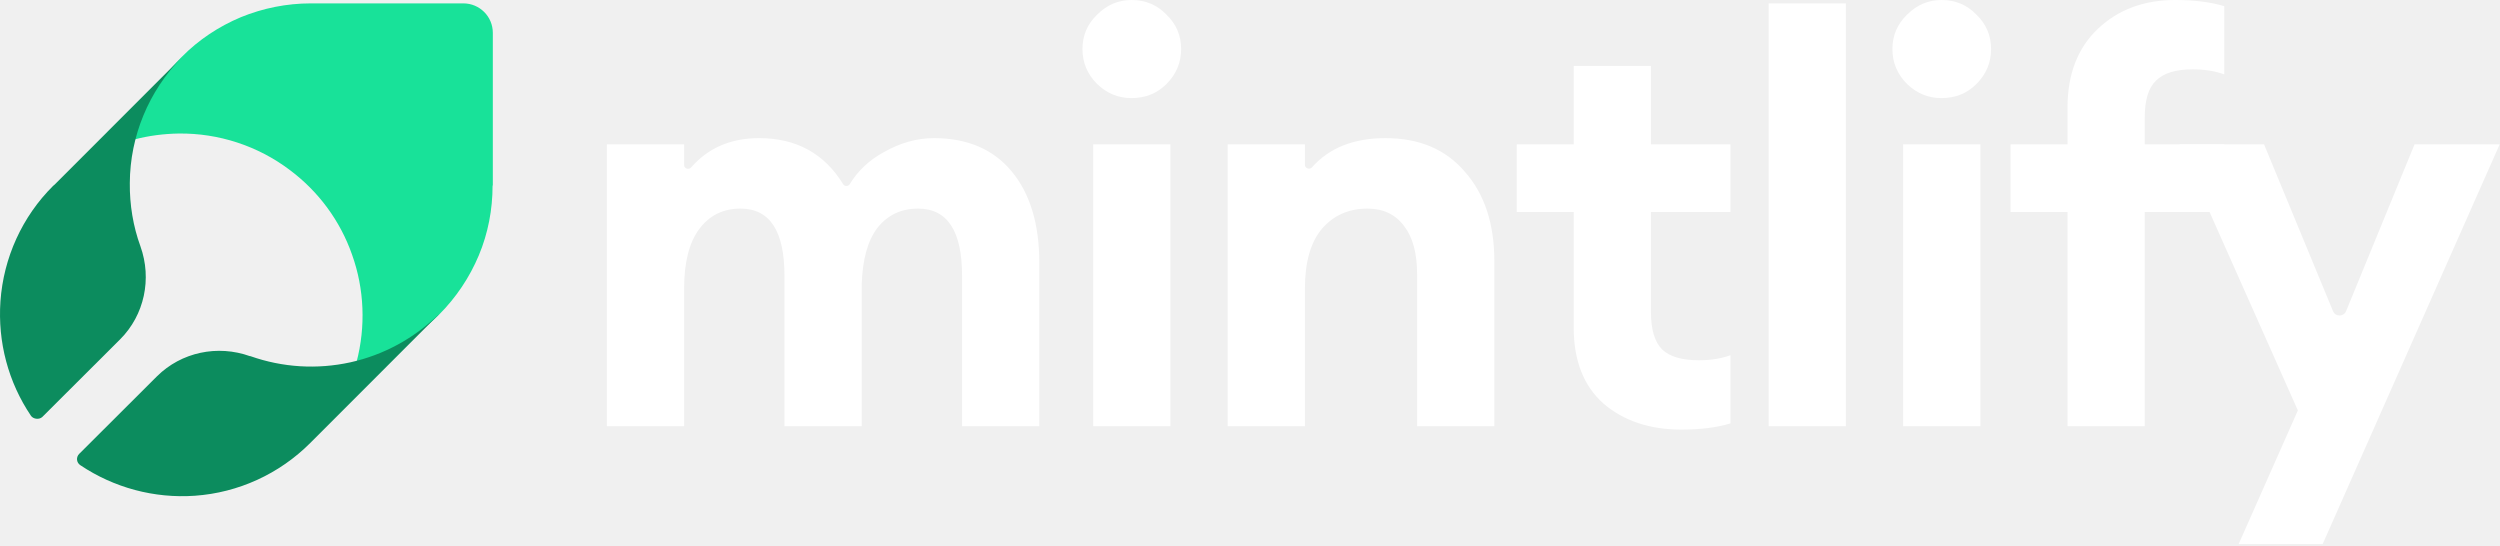
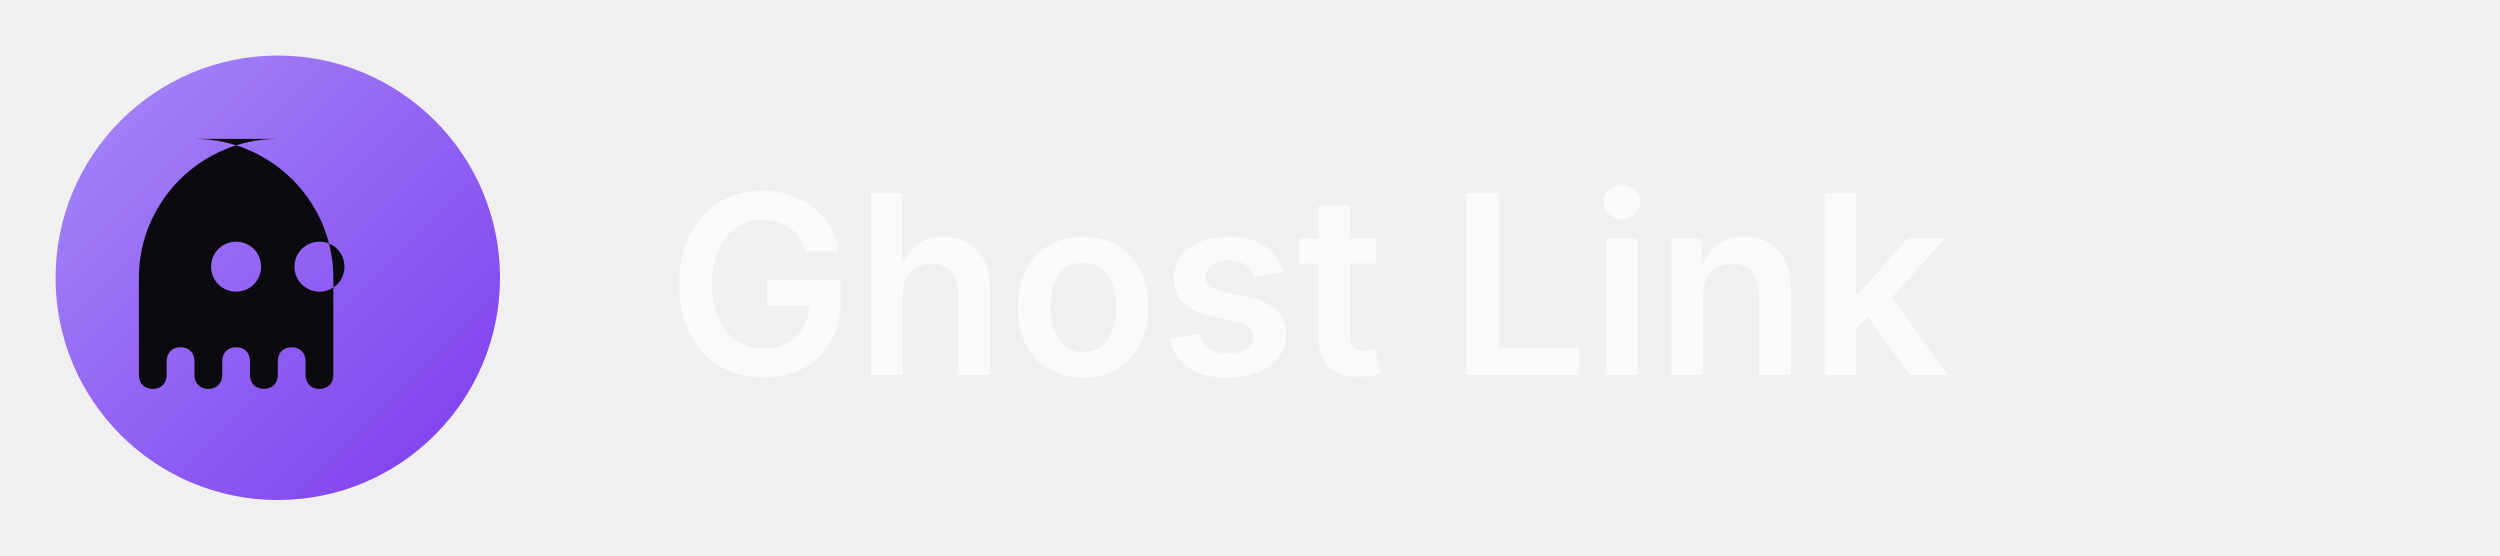
- <svg xmlns="http://www.w3.org/2000/svg" width="1682" height="367" viewBox="0 0 1682 367" fill="none">
-   <path d="M1562.69 366.037H1506.17L1546 276.14L1466.34 97.105H1523.24L1569.66 209.337C1571.28 213.26 1576.84 213.253 1578.45 209.325L1624.52 97.105H1681.79L1562.69 366.037Z" fill="white" />
-   <path d="M1391.02 286.761V142.622H1352.71V97.104H1391.02V72.449C1391.02 49.943 1397.85 32.242 1411.5 19.345C1425.16 6.448 1442.48 0 1463.47 0C1476.37 0 1487.37 1.391 1496.47 4.172V50.069C1490.4 47.793 1483.32 46.656 1475.23 46.656C1463.85 46.656 1455.63 49.184 1450.57 54.242C1445.51 59.046 1442.99 67.265 1442.99 78.897V97.104H1496.47V142.622H1442.99V286.761H1391.02Z" fill="white" />
-   <path d="M1306.22 66.001C1297.37 66.001 1289.66 62.84 1283.08 56.518C1276.51 49.943 1273.22 42.104 1273.22 33C1273.22 23.897 1276.51 16.184 1283.08 9.862C1289.66 3.287 1297.37 0 1306.22 0C1315.58 0 1323.42 3.287 1329.74 9.862C1336.31 16.184 1339.6 23.897 1339.6 33C1339.6 42.104 1336.31 49.943 1329.74 56.518C1323.42 62.84 1315.58 66.001 1306.22 66.001ZM1280.43 286.761V97.104H1332.39V286.761H1280.43Z" fill="white" />
-   <path d="M1189.94 286.761V2.276H1241.91V286.761H1189.94Z" fill="white" />
-   <path d="M1131.24 289.037C1110 289.037 1092.55 283.221 1078.89 271.588C1065.49 259.703 1058.79 242.634 1058.79 220.381V142.622H1020.48V97.104H1058.79V44.38H1110.76V97.104H1164.24V142.622H1110.76V210.14C1110.76 221.772 1113.29 230.117 1118.34 235.174C1123.4 239.979 1131.62 242.381 1143 242.381C1151.09 242.381 1158.17 241.243 1164.24 238.967V284.864C1155.14 287.646 1144.14 289.037 1131.24 289.037Z" fill="white" />
-   <path d="M825.979 286.761V97.104H877.945V110.967C877.945 113.311 881.135 114.347 882.688 112.591C894.273 99.485 910.773 92.932 932.187 92.932C954.946 92.932 972.774 100.518 985.67 115.69C998.82 130.61 1005.39 150.587 1005.39 175.622V286.761H953.429V184.346C953.429 170.438 950.521 159.691 944.704 152.104C938.888 144.265 930.67 140.346 920.049 140.346C907.405 140.346 897.164 144.898 889.325 154.001C881.738 163.105 877.945 176.507 877.945 194.208V286.761H825.979Z" fill="white" />
-   <path d="M761.286 66.001C752.436 66.001 744.723 62.84 738.148 56.518C731.574 49.943 728.286 42.104 728.286 33C728.286 23.897 731.574 16.184 738.148 9.862C744.723 3.287 752.436 0 761.286 0C770.643 0 778.482 3.287 784.804 9.862C791.379 16.184 794.666 23.897 794.666 33C794.666 42.104 791.379 49.943 784.804 56.518C778.482 62.84 770.643 66.001 761.286 66.001ZM735.493 286.761V97.104H787.459V286.761H735.493Z" fill="white" />
-   <path d="M647.273 286.761V185.484C647.273 155.392 637.411 140.346 617.686 140.346C606.307 140.346 597.204 144.645 590.376 153.242C583.801 161.84 580.261 174.61 579.755 191.553V286.761H527.789V185.484C527.789 155.392 517.927 140.346 498.203 140.346C486.571 140.346 477.341 144.898 470.513 154.001C463.685 163.105 460.272 176.507 460.272 194.208V286.761H408.306V97.104H460.272V111.103C460.272 113.435 463.407 114.462 464.939 112.704C476.419 99.522 491.68 92.932 510.72 92.932C535.742 92.932 554.588 103.262 567.259 123.923C568.258 125.553 570.718 125.527 571.712 123.894C577.189 114.891 584.802 107.731 594.548 102.414C605.675 96.093 616.928 92.932 628.307 92.932C650.813 92.932 668.261 100.391 680.652 115.311C693.043 130.231 699.239 150.714 699.239 176.76V286.761H647.273Z" fill="white" />
-   <path d="M331.569 124.833V22.09C331.569 11.065 322.625 2.276 311.764 2.276H209.069C192.938 2.276 176.967 5.472 162.113 11.544C147.26 17.775 133.685 26.724 122.345 38.228L121.546 39.027C106.533 54.207 95.833 73.062 90.402 93.834C100.145 91.277 110.206 89.999 120.268 89.839C147.1 89.52 173.453 98.148 194.855 114.287C214.18 128.668 228.873 148.481 236.859 171.331C245.164 194.5 246.122 219.746 239.893 243.554C260.496 238.122 279.503 227.416 294.675 212.396L295.474 211.597C306.813 200.252 315.917 186.67 322.145 171.81C328.374 156.95 331.409 140.971 331.409 124.833H331.569Z" fill="#18E299" />
-   <path d="M87.337 123.098C87.496 91.579 100.066 61.334 122.182 38.73L36.739 124.212C36.421 124.531 36.102 124.69 35.784 125.008C14.941 145.702 2.371 173.4 0.303 202.69C-1.607 230.07 5.553 257.131 20.828 279.736C22.285 281.892 26.238 282.601 28.466 280.532L80.813 228.319C97.202 211.923 102.293 187.568 94.497 165.759C89.564 152.229 87.178 137.743 87.337 123.098Z" fill="#0C8C5E" />
-   <path d="M294.976 211.605C278.587 227.683 258.062 238.826 235.786 243.761C213.351 248.695 190.121 247.263 168.482 239.622C168.482 239.622 168.323 239.622 168.164 239.622C146.365 231.822 122.022 236.916 105.633 253.153L53.285 305.365C51.057 307.594 51.376 311.255 54.081 313.006C76.674 328.129 103.724 335.451 131.091 333.541C160.368 331.472 187.894 318.896 208.737 298.043L209.533 297.247L294.976 211.765V211.605Z" fill="#0C8C5E" />
+ <svg xmlns="http://www.w3.org/2000/svg" viewBox="0 0 180 40">
+   <defs>
+     <linearGradient id="logoGradDark" x1="0%" y1="0%" x2="100%" y2="100%">
+       <stop offset="0%" style="stop-color:#A78BFA" />
+       <stop offset="100%" style="stop-color:#7C3AED" />
+     </linearGradient>
+   </defs>
+   <circle cx="20" cy="20" r="16" fill="url(#logoGradDark)" />
+   <path d="M20 10c-5.5 0-10 4.5-10 10v7c0 0.6 0.4 1 1 1s1-0.4 1-1v-1c0-0.6 0.4-1 1-1s1 0.4 1 1v1c0 0.6 0.4 1 1 1s1-0.4 1-1v-1c0-0.6 0.4-1 1-1s1 0.4 1 1v1c0 0.6 0.4 1 1 1s1-0.4 1-1v-1c0-0.6 0.4-1 1-1s1 0.4 1 1v1c0 0.6 0.4 1 1 1s1-0.4 1-1v-7c0-5.5-4.5-10-10-10zm-3 11c-1 0-1.8-0.8-1.8-1.8s0.8-1.8 1.8-1.8 1.8 0.8 1.8 1.8-0.8 1.8-1.8 1.8zm6 0c-1 0-1.8-0.8-1.8-1.8s0.8-1.8 1.8-1.8 1.8 0.8 1.8 1.8-0.8 1.8-1.8 1.8z" fill="#0A0A0F" />
+   <text x="48" y="27" font-family="system-ui, -apple-system, sans-serif" font-size="18" font-weight="600" fill="#FAFAFA">Ghost Link</text>
</svg>
